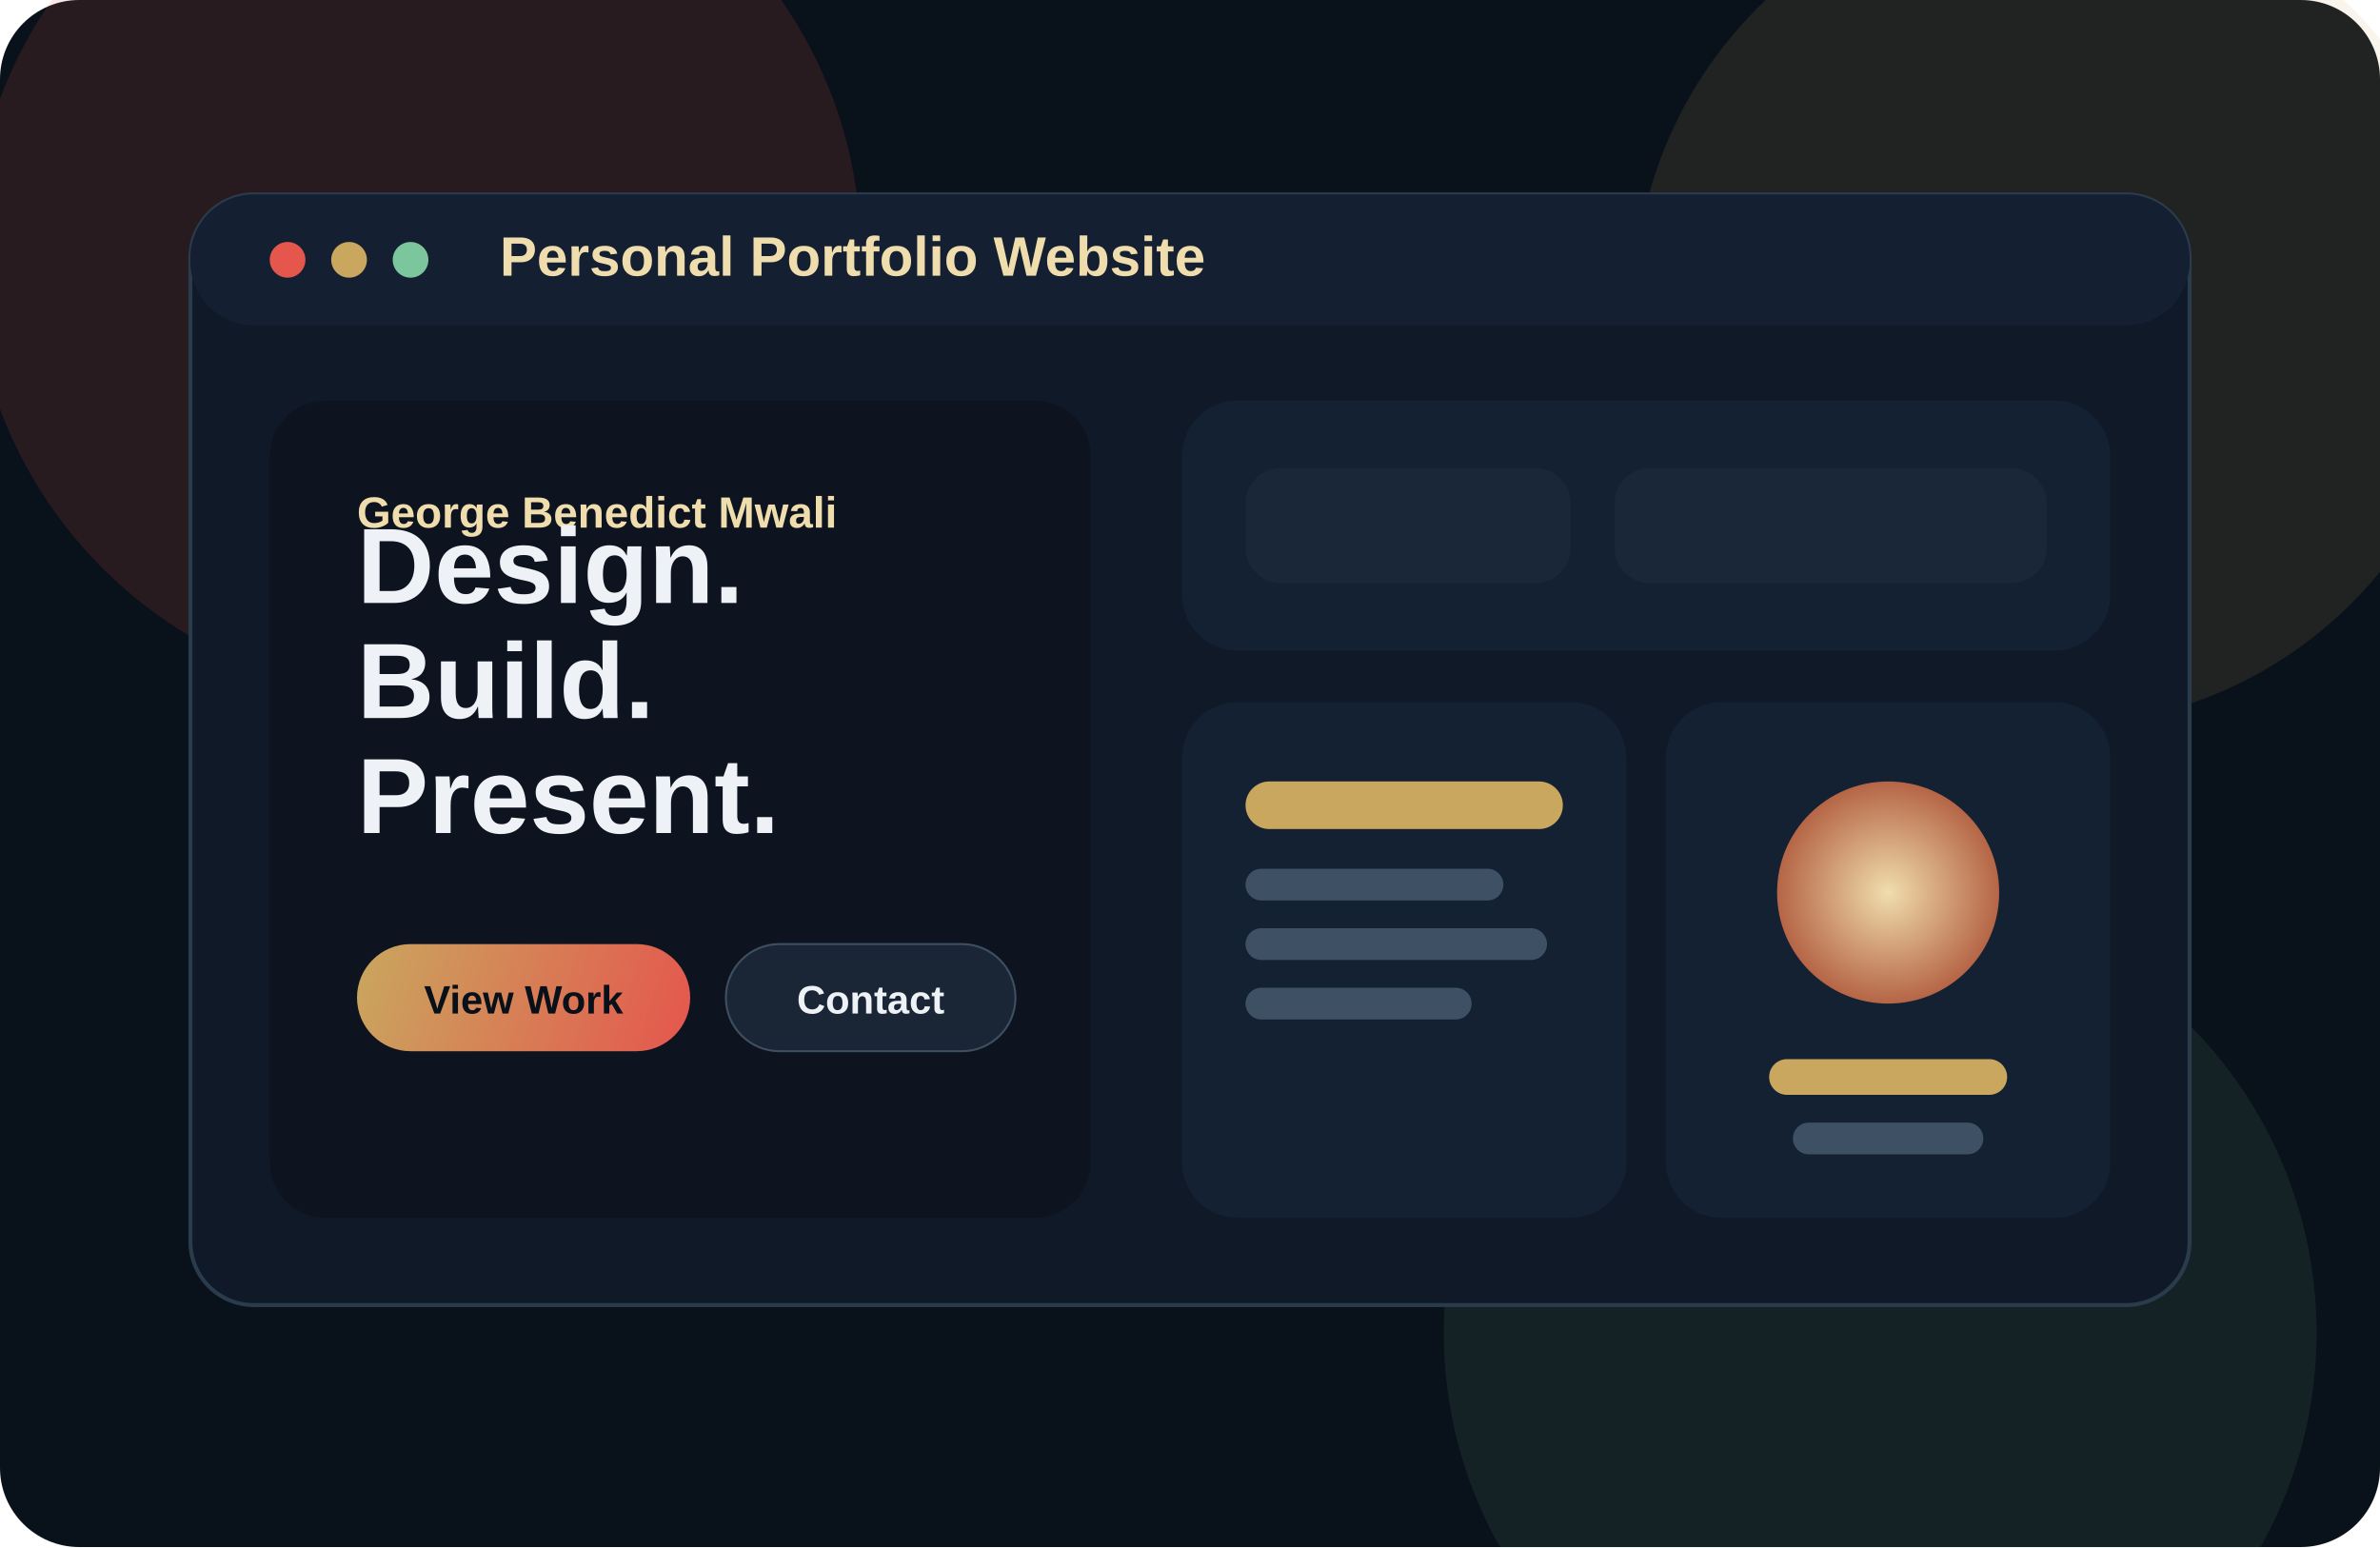
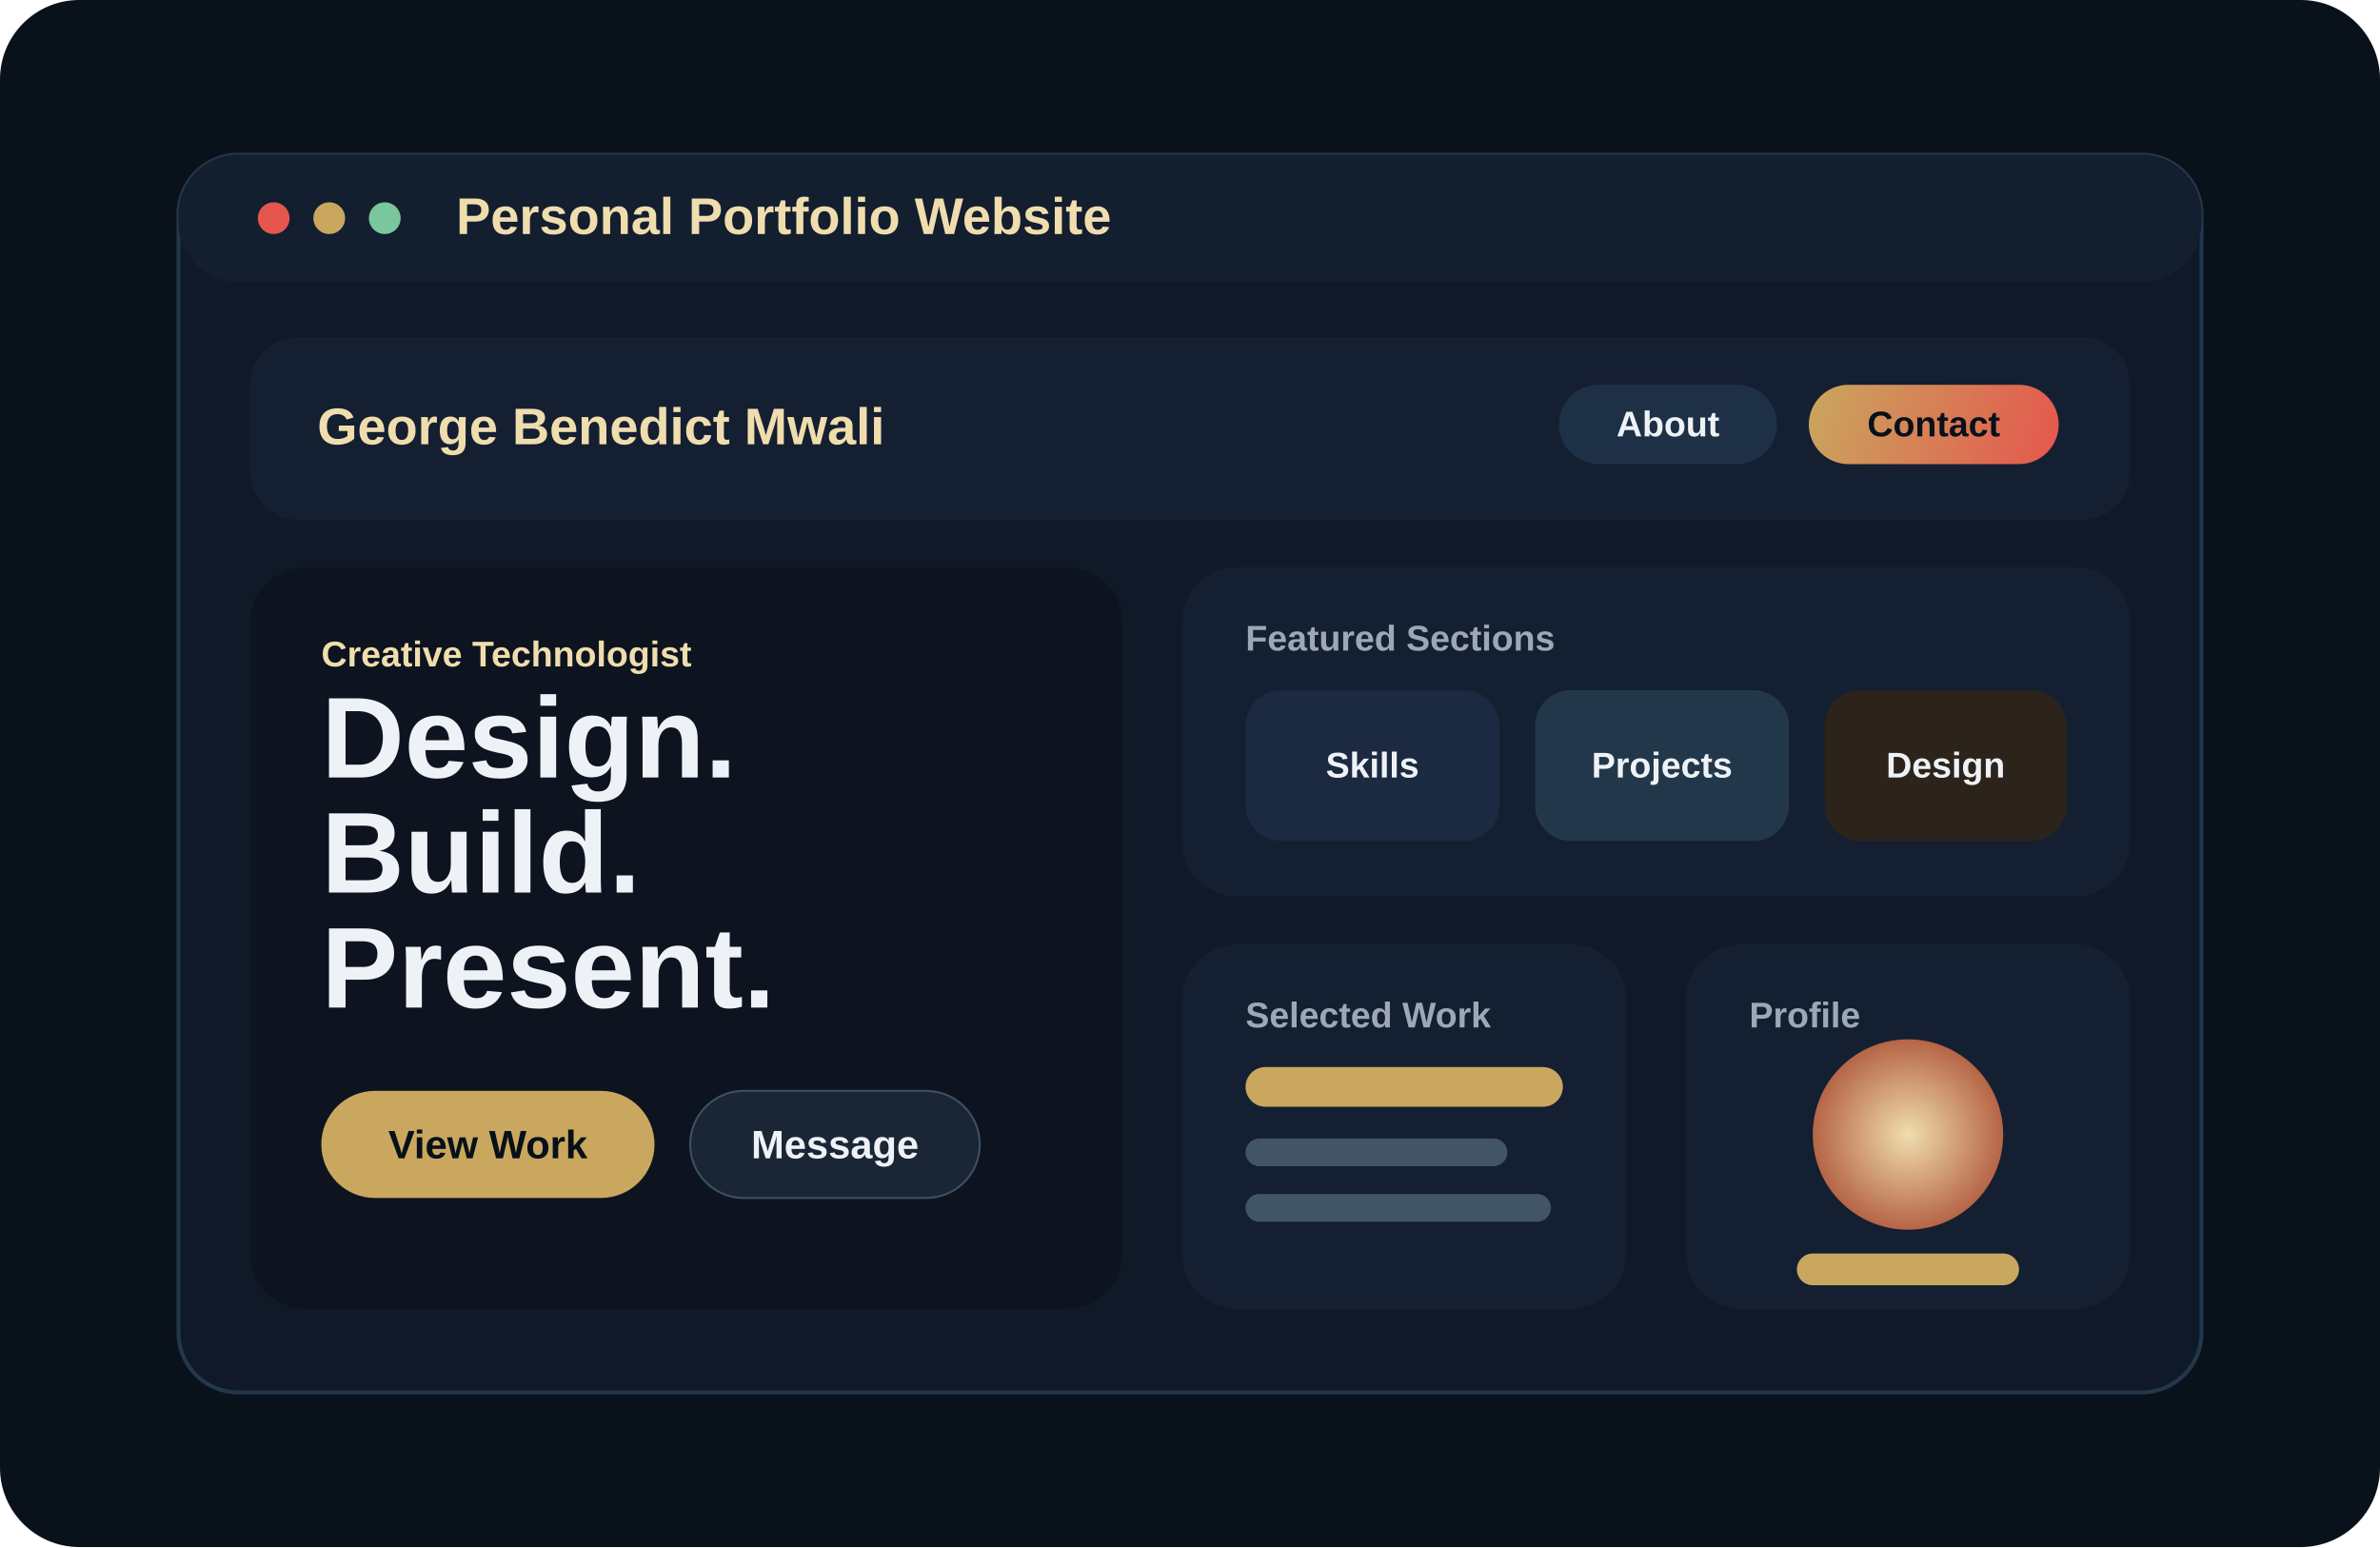
<svg xmlns="http://www.w3.org/2000/svg" width="1200" height="780" viewBox="0 0 1200 780" fill="none">
  <rect width="1200" height="780" rx="40" fill="#09111A" />
-   <circle cx="210" cy="128" r="224" fill="#E5564D" fill-opacity="0.14" />
-   <circle cx="1036" cy="154" r="212" fill="#C9A75E" fill-opacity="0.12" />
-   <circle cx="948" cy="672" r="220" fill="#7BC69D" fill-opacity="0.1" />
-   <rect x="96" y="98" width="1008" height="560" rx="32" fill="#101928" stroke="#2A3B4C" stroke-width="2" />
-   <rect x="96" y="98" width="1008" height="66" rx="32" fill="#141F31" />
-   <circle cx="145" cy="131" r="9" fill="#E5564D" />
-   <circle cx="176" cy="131" r="9" fill="#C9A75E" />
-   <circle cx="207" cy="131" r="9" fill="#7BC69D" />
-   <text x="252" y="139" fill="#F0DDAD" font-family="Arial, sans-serif" font-size="28" font-weight="700">Personal Portfolio Website</text>
-   <rect x="136" y="202" width="414" height="412" rx="28" fill="#0D141F" />
-   <text x="180" y="266" fill="#F0DDAD" font-family="Arial, sans-serif" font-size="22" font-weight="700">George Benedict Mwali</text>
-   <text x="180" y="304" fill="#EEF2F7" font-family="Arial, sans-serif" font-size="54" font-weight="700">Design.</text>
-   <text x="180" y="362" fill="#EEF2F7" font-family="Arial, sans-serif" font-size="54" font-weight="700">Build.</text>
-   <text x="180" y="420" fill="#EEF2F7" font-family="Arial, sans-serif" font-size="54" font-weight="700">Present.</text>
-   <rect x="180" y="476" width="168" height="54" rx="27" fill="url(#portfolioAccent)" />
-   <rect x="366" y="476" width="146" height="54" rx="27" fill="#1A2636" stroke="#3E4F61" />
-   <text x="264" y="511" fill="#081019" font-family="Arial, sans-serif" font-size="20" font-weight="700" text-anchor="middle">View Work</text>
-   <text x="439" y="511" fill="#EEF2F7" font-family="Arial, sans-serif" font-size="20" font-weight="700" text-anchor="middle">Contact</text>
-   <rect x="596" y="202" width="468" height="126" rx="28" fill="#132132" />
-   <rect x="628" y="236" width="164" height="58" rx="18" fill="#1A2739" />
-   <rect x="814" y="236" width="218" height="58" rx="18" fill="#1A2739" />
-   <rect x="596" y="354" width="224" height="260" rx="28" fill="#132132" />
-   <rect x="840" y="354" width="224" height="260" rx="28" fill="#132132" />
-   <rect x="628" y="394" width="160" height="24" rx="12" fill="#C9A75E" />
-   <rect x="628" y="438" width="130" height="16" rx="8" fill="#3E5164" />
-   <rect x="628" y="468" width="152" height="16" rx="8" fill="#3E5164" />
-   <rect x="628" y="498" width="114" height="16" rx="8" fill="#3E5164" />
-   <circle cx="952" cy="450" r="56" fill="url(#portraitGlow)" />
-   <rect x="892" y="534" width="120" height="18" rx="9" fill="#C9A75E" />
-   <rect x="904" y="566" width="96" height="16" rx="8" fill="#3E5164" />
+   <rect x="90" y="78" width="1020" height="624" rx="30" fill="#101928" stroke="#23374B" stroke-width="2" />
+   <rect x="90" y="78" width="1020" height="64" rx="30" fill="#131E2F" />
+   <circle cx="138" cy="110" r="8" fill="#E5564D" />
+   <circle cx="166" cy="110" r="8" fill="#C9A75E" />
+   <circle cx="194" cy="110" r="8" fill="#7BC69D" />
+   <text x="230" y="118" fill="#F0DDAE" font-family="Arial, sans-serif" font-size="26" font-weight="700">Personal Portfolio Website</text>
+   <rect x="126" y="170" width="948" height="92" rx="24" fill="#141F31" />
+   <text x="160" y="224" fill="#F0DDAE" font-family="Arial, sans-serif" font-size="26" font-weight="700">George Benedict Mwali</text>
+   <rect x="786" y="194" width="110" height="40" rx="20" fill="#1E3045" />
+   <rect x="912" y="194" width="126" height="40" rx="20" fill="url(#portfolioAccent)" />
+   <text x="841" y="220" fill="#EEF2F7" font-family="Arial, sans-serif" font-size="18" font-weight="700" text-anchor="middle">About</text>
+   <text x="975" y="220" fill="#081019" font-family="Arial, sans-serif" font-size="18" font-weight="700" text-anchor="middle">Contact</text>
+   <rect x="126" y="286" width="440" height="374" rx="28" fill="#0D141F" />
+   <text x="162" y="336" fill="#F0DDAE" font-family="Arial, sans-serif" font-size="18" font-weight="700">Creative Technologist</text>
+   <text x="162" y="392" fill="#EEF2F7" font-family="Arial, sans-serif" font-size="58" font-weight="700">Design.</text>
+   <text x="162" y="450" fill="#EEF2F7" font-family="Arial, sans-serif" font-size="58" font-weight="700">Build.</text>
+   <text x="162" y="508" fill="#EEF2F7" font-family="Arial, sans-serif" font-size="58" font-weight="700">Present.</text>
+   <rect x="162" y="550" width="168" height="54" rx="27" fill="url(#portfolioAccent)" />
+   <rect x="348" y="550" width="146" height="54" rx="27" fill="#1A2636" stroke="#3E4F61" />
+   <text x="246" y="584" fill="#081019" font-family="Arial, sans-serif" font-size="20" font-weight="700" text-anchor="middle">View Work</text>
+   <text x="421" y="584" fill="#EEF2F7" font-family="Arial, sans-serif" font-size="20" font-weight="700" text-anchor="middle">Message</text>
+   <rect x="596" y="286" width="478" height="166" rx="28" fill="#141F31" />
+   <text x="628" y="328" fill="#9CA8B8" font-family="Arial, sans-serif" font-size="18" font-weight="700">Featured Sections</text>
+   <rect x="628" y="348" width="128" height="76" rx="18" fill="#1B2A40" />
+   <rect x="774" y="348" width="128" height="76" rx="18" fill="#22384A" />
+   <rect x="920" y="348" width="122" height="76" rx="18" fill="#2C231B" />
+   <g fill="#EEF2F7" font-family="Arial, sans-serif" font-size="18" font-weight="700">
+     <text x="692" y="392" text-anchor="middle">Skills</text>
+     <text x="838" y="392" text-anchor="middle">Projects</text>
+     <text x="981" y="392" text-anchor="middle">Design</text>
+   </g>
+   <rect x="596" y="476" width="224" height="184" rx="28" fill="#141F31" />
+   <text x="628" y="518" fill="#9CA8B8" font-family="Arial, sans-serif" font-size="18" font-weight="700">Selected Work</text>
+   <rect x="628" y="538" width="160" height="20" rx="10" fill="#C9A75E" />
+   <rect x="628" y="574" width="132" height="14" rx="7" fill="#425567" />
+   <rect x="628" y="602" width="154" height="14" rx="7" fill="#425567" />
+   <rect x="850" y="476" width="224" height="184" rx="28" fill="#141F31" />
+   <text x="882" y="518" fill="#9CA8B8" font-family="Arial, sans-serif" font-size="18" font-weight="700">Profile</text>
+   <circle cx="962" cy="572" r="48" fill="url(#portraitGlow)" />
+   <rect x="906" y="632" width="112" height="16" rx="8" fill="#C9A75E" />
  <defs>
-     <linearGradient id="portfolioAccent" x1="180" y1="476" x2="348" y2="530" gradientUnits="userSpaceOnUse">
+     <linearGradient id="portfolioAccent" x1="912" y1="194" x2="1038" y2="234" gradientUnits="userSpaceOnUse">
      <stop stop-color="#C9A75E" />
      <stop offset="1" stop-color="#E5564D" />
    </linearGradient>
-     <radialGradient id="portraitGlow" cx="0" cy="0" r="1" gradientUnits="userSpaceOnUse" gradientTransform="translate(952 450) rotate(90) scale(56)">
-       <stop stop-color="#F0DDAD" />
+     <radialGradient id="portraitGlow" cx="0" cy="0" r="1" gradientUnits="userSpaceOnUse" gradientTransform="translate(962 572) rotate(90) scale(48)">
+       <stop stop-color="#F0DDAE" />
      <stop offset="1" stop-color="#B56546" />
    </radialGradient>
  </defs>
</svg>
